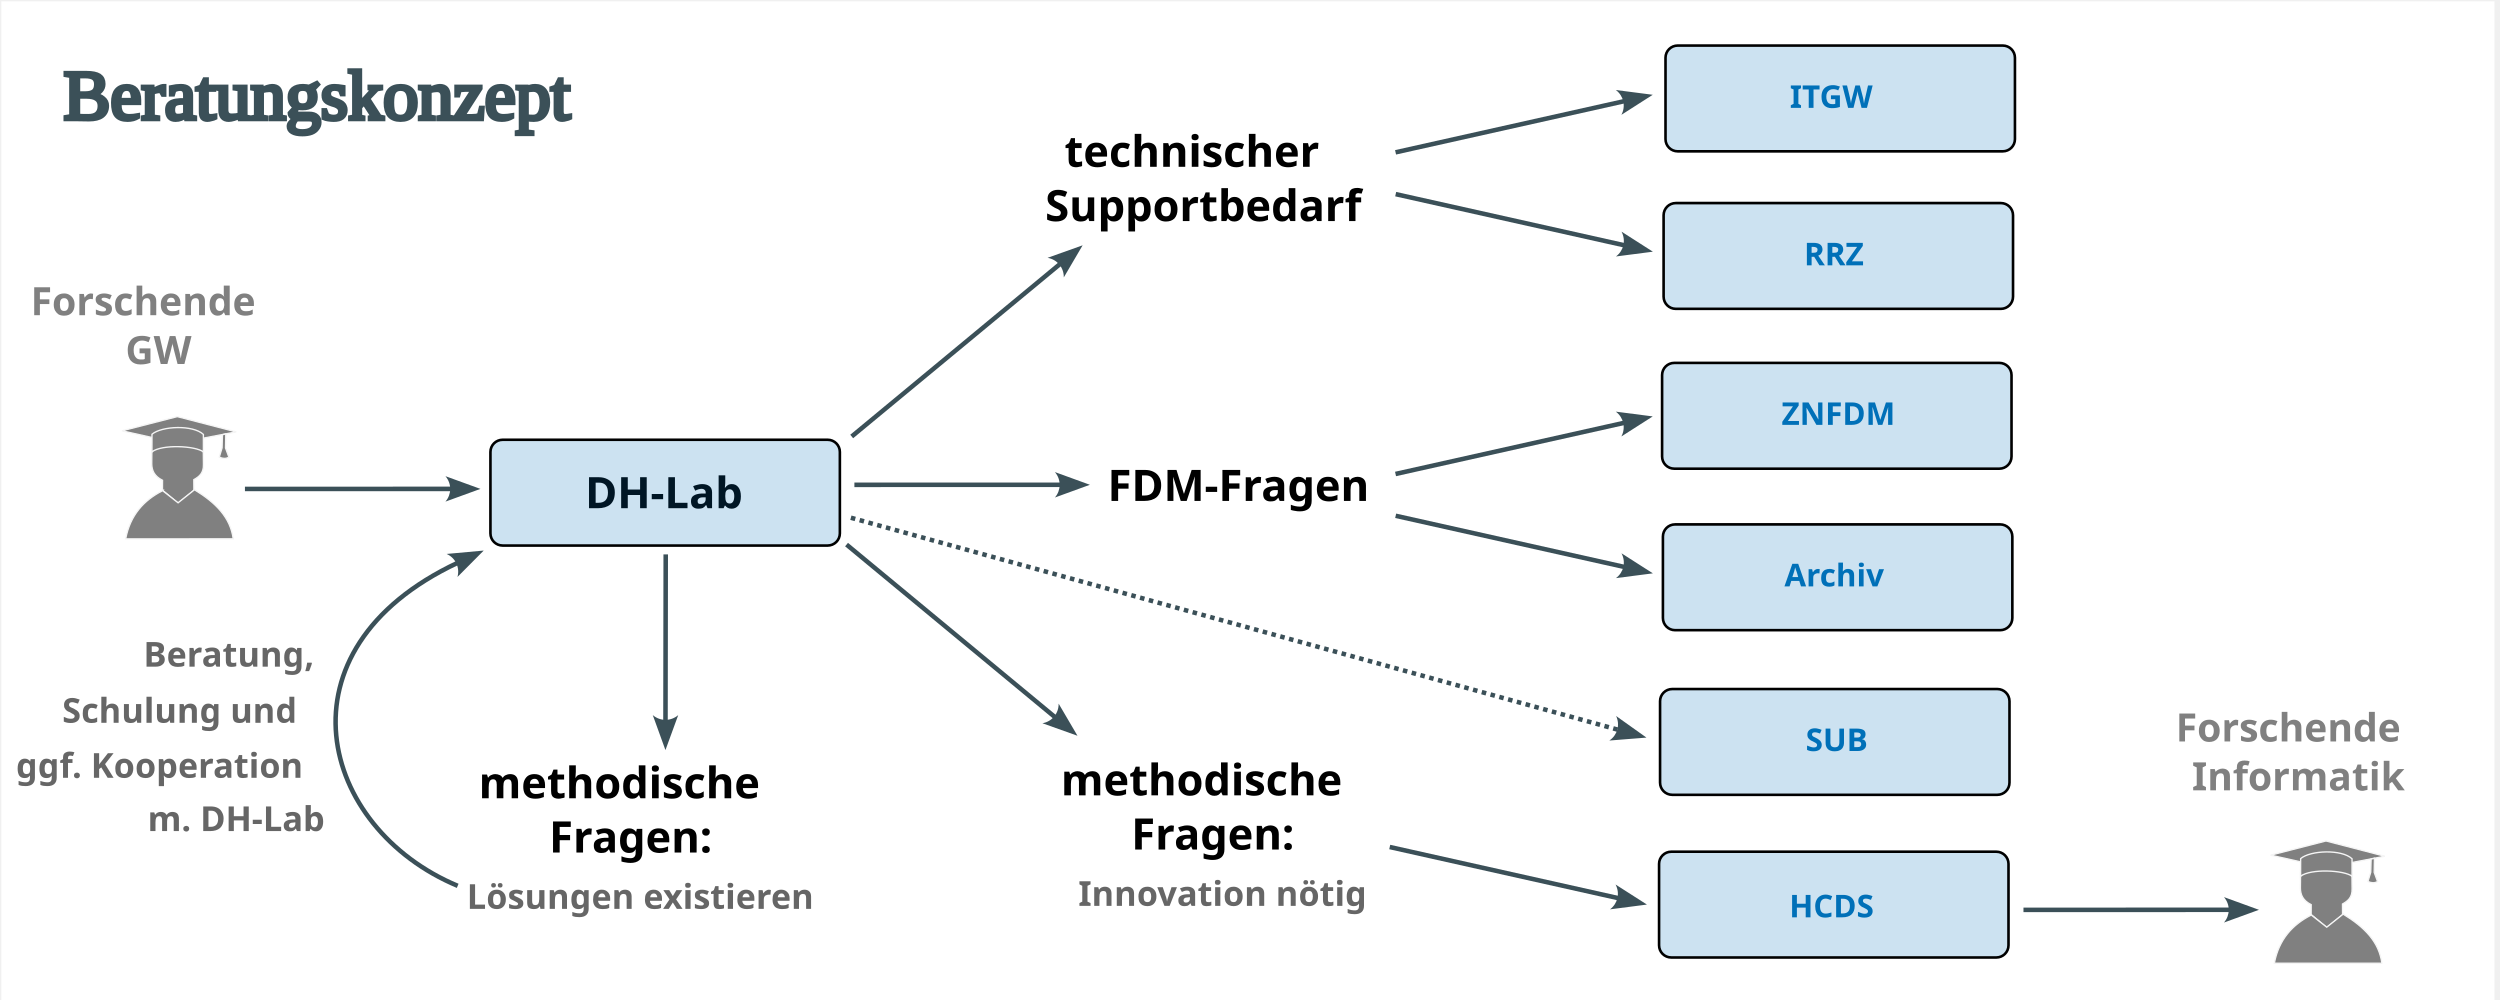
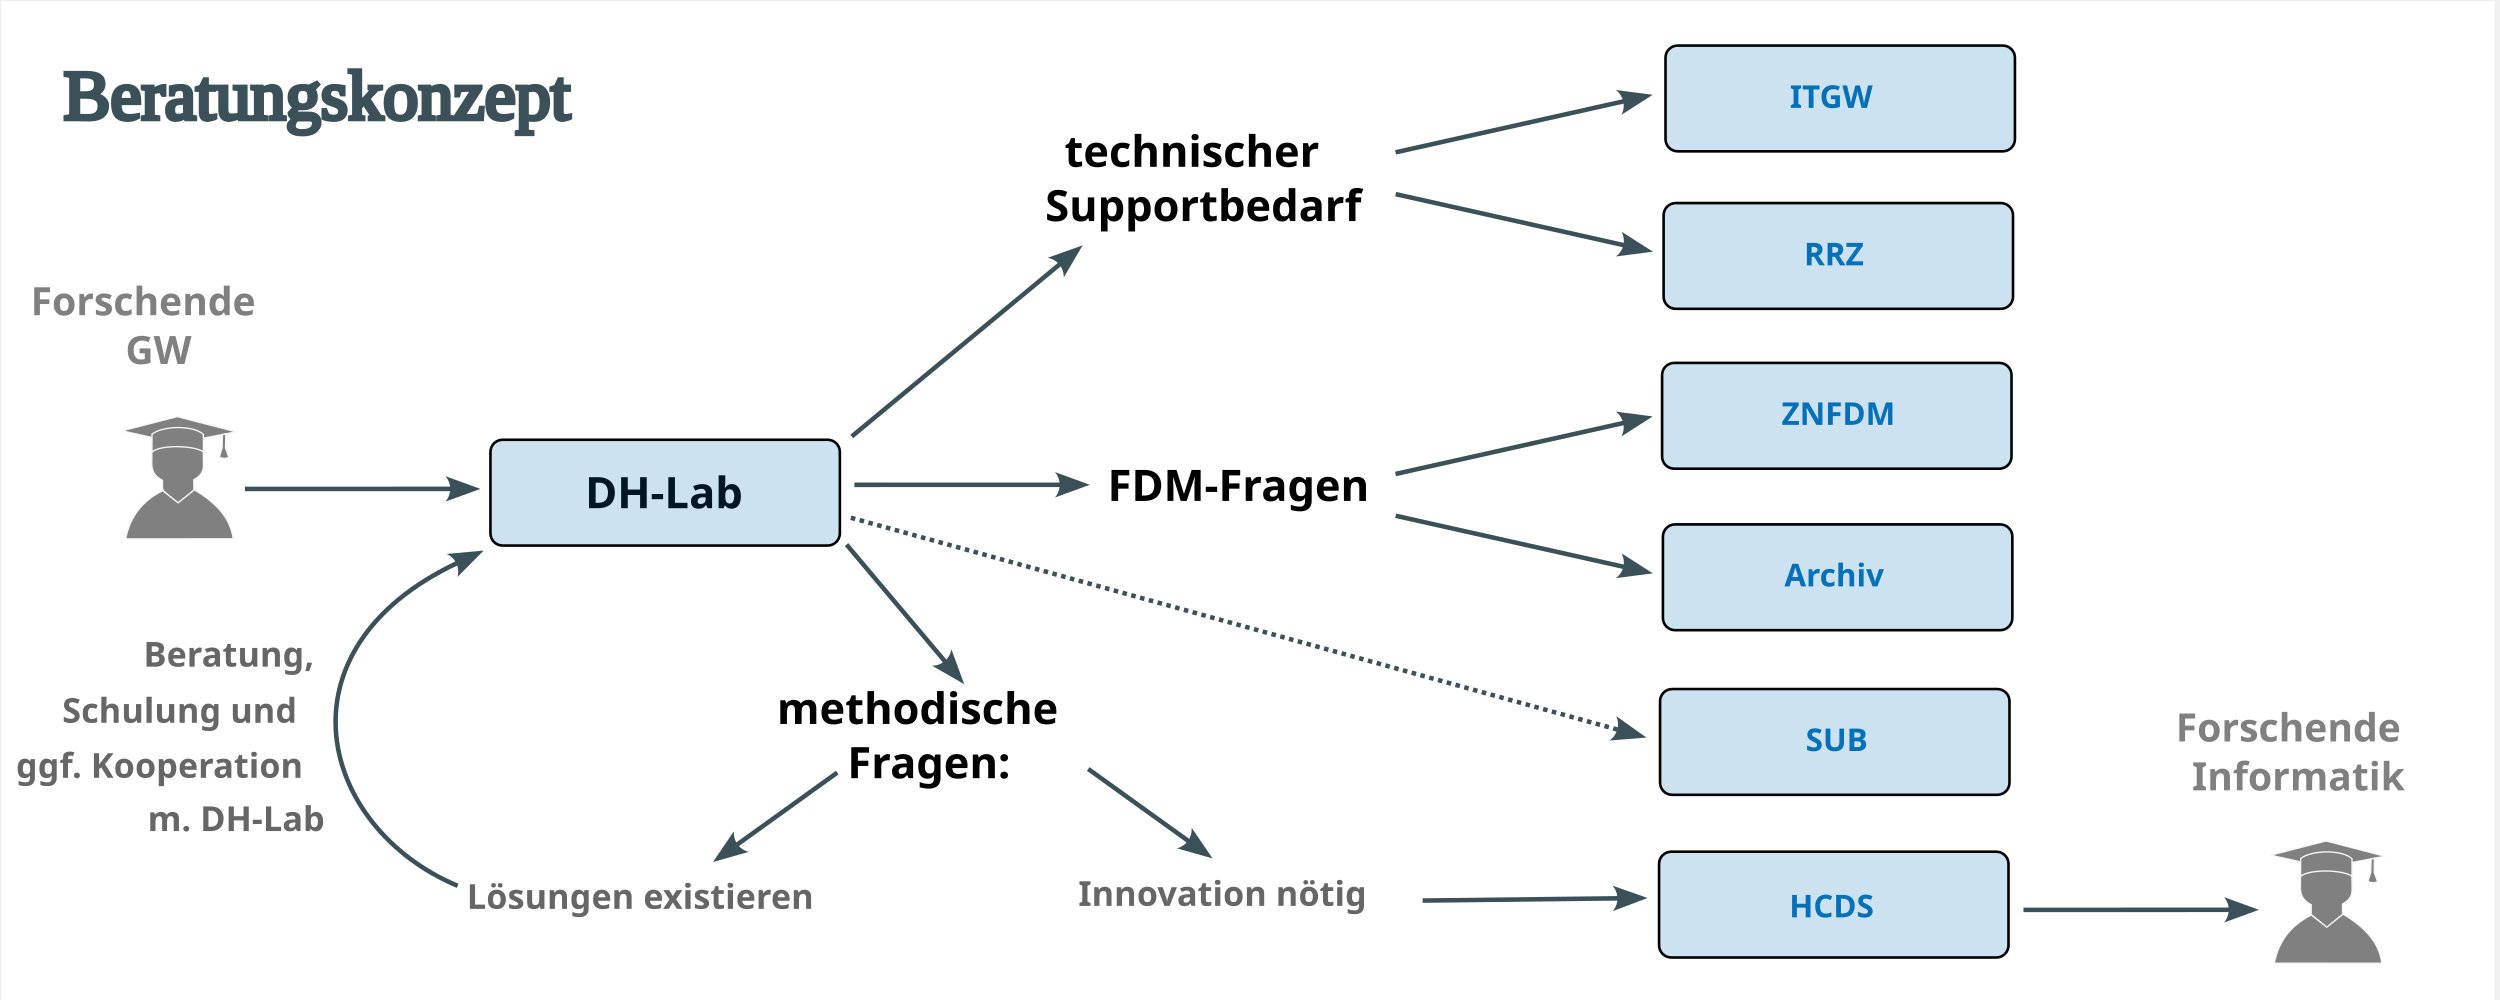
<svg xmlns="http://www.w3.org/2000/svg" xmlns:xlink="http://www.w3.org/1999/xlink" width="165mm" height="66mm" viewBox="0 0 165 66" version="1.1" id="svg5" xml:space="preserve">
  <defs id="defs2">
    <marker style="overflow:visible" id="Arrow2" refX="0" refY="0" orient="auto-start-reverse" markerWidth="7.7" markerHeight="5.6" viewBox="0 0 7.7 5.6" preserveAspectRatio="xMidYMid">
      <path transform="scale(0.7)" d="M -2,-4 9,0 -2,4 c 2,-2.33 2,-5.66 0,-8 z" style="fill:context-stroke;fill-rule:evenodd;stroke:none" id="arrow2L" />
    </marker>
    <linearGradient id="linearGradient1266">
      <stop style="stop-color:#000000;stop-opacity:1;" offset="0" id="stop1262" />
      <stop style="stop-color:#000000;stop-opacity:0;" offset="1" id="stop1264" />
    </linearGradient>
    <linearGradient xlink:href="#linearGradient1266" id="linearGradient1268" x1="31.761" y1="73.355" x2="42.568" y2="78.192" gradientUnits="userSpaceOnUse" />
    <clipPath clipPathUnits="userSpaceOnUse" id="clipPath4450">
      <path d="M 0,0 H 612 V 792 H 0 Z" id="path4448" />
    </clipPath>
    <clipPath clipPathUnits="userSpaceOnUse" id="clipPath4458">
      <path d="M 74.426,534.522 H 524.622 v -50 H 74.426 Z" id="path4456" />
    </clipPath>
    <clipPath clipPathUnits="userSpaceOnUse" id="clipPath4450-9">
      <path d="M 0,0 H 612 V 792 H 0 Z" id="path4448-4" />
    </clipPath>
    <clipPath clipPathUnits="userSpaceOnUse" id="clipPath4458-6">
      <path d="M 74.426,534.522 H 524.622 v -50 H 74.426 Z" id="path4456-9" />
    </clipPath>
    <marker style="overflow:visible" id="Arrow2-6" refX="0" refY="0" orient="auto-start-reverse" markerWidth="7.7" markerHeight="5.6" viewBox="0 0 7.7 5.6" preserveAspectRatio="xMidYMid">
      <path transform="scale(0.7)" d="M -2,-4 9,0 -2,4 c 2,-2.33 2,-5.66 0,-8 z" style="fill:context-stroke;fill-rule:evenodd;stroke:none" id="arrow2L-5" />
-     </marker>
-     <marker style="overflow:visible" id="Arrow2-6-6" refX="0" refY="0" orient="auto-start-reverse" markerWidth="7.7" markerHeight="5.6" viewBox="0 0 7.7 5.6" preserveAspectRatio="xMidYMid">
-       <path transform="scale(0.7)" d="M -2,-4 9,0 -2,4 c 2,-2.33 2,-5.66 0,-8 z" style="fill:context-stroke;fill-rule:evenodd;stroke:none" id="arrow2L-5-5" />
    </marker>
    <marker style="overflow:visible" id="Arrow2-6-7" refX="0" refY="0" orient="auto-start-reverse" markerWidth="7.7" markerHeight="5.6" viewBox="0 0 7.7 5.6" preserveAspectRatio="xMidYMid">
      <path transform="scale(0.7)" d="M -2,-4 9,0 -2,4 c 2,-2.33 2,-5.66 0,-8 z" style="fill:context-stroke;fill-rule:evenodd;stroke:none" id="arrow2L-5-9" />
    </marker>
    <marker style="overflow:visible" id="Arrow2-6-0" refX="0" refY="0" orient="auto-start-reverse" markerWidth="7.7" markerHeight="5.6" viewBox="0 0 7.7 5.6" preserveAspectRatio="xMidYMid">
      <path transform="scale(0.7)" d="M -2,-4 9,0 -2,4 c 2,-2.33 2,-5.66 0,-8 z" style="fill:context-stroke;fill-rule:evenodd;stroke:none" id="arrow2L-5-4" />
    </marker>
    <marker style="overflow:visible" id="Arrow2-6-0-0" refX="0" refY="0" orient="auto-start-reverse" markerWidth="7.7" markerHeight="5.6" viewBox="0 0 7.7 5.6" preserveAspectRatio="xMidYMid">
      <path transform="scale(0.7)" d="M -2,-4 9,0 -2,4 c 2,-2.33 2,-5.66 0,-8 z" style="fill:context-stroke;fill-rule:evenodd;stroke:none" id="arrow2L-5-4-4" />
    </marker>
    <marker style="overflow:visible" id="Arrow2-6-0-7" refX="0" refY="0" orient="auto-start-reverse" markerWidth="7.7" markerHeight="5.6" viewBox="0 0 7.7 5.6" preserveAspectRatio="xMidYMid">
      <path transform="scale(0.7)" d="M -2,-4 9,0 -2,4 c 2,-2.33 2,-5.66 0,-8 z" style="fill:context-stroke;fill-rule:evenodd;stroke:none" id="arrow2L-5-4-0" />
    </marker>
    <marker style="overflow:visible" id="Arrow2-6-0-0-8" refX="0" refY="0" orient="auto-start-reverse" markerWidth="7.7" markerHeight="5.6" viewBox="0 0 7.7 5.6" preserveAspectRatio="xMidYMid">
      <path transform="scale(0.7)" d="M -2,-4 9,0 -2,4 c 2,-2.33 2,-5.66 0,-8 z" style="fill:context-stroke;fill-rule:evenodd;stroke:none" id="arrow2L-5-4-4-6" />
    </marker>
    <marker style="overflow:visible" id="Arrow2-6-0-7-7" refX="0" refY="0" orient="auto-start-reverse" markerWidth="7.7" markerHeight="5.6" viewBox="0 0 7.7 5.6" preserveAspectRatio="xMidYMid">
      <path transform="scale(0.7)" d="M -2,-4 9,0 -2,4 c 2,-2.33 2,-5.66 0,-8 z" style="fill:context-stroke;fill-rule:evenodd;stroke:none" id="arrow2L-5-4-0-9" />
    </marker>
    <marker style="overflow:visible" id="Arrow2-6-0-0-8-3" refX="0" refY="0" orient="auto-start-reverse" markerWidth="7.7" markerHeight="5.6" viewBox="0 0 7.7 5.6" preserveAspectRatio="xMidYMid">
      <path transform="scale(0.7)" d="M -2,-4 9,0 -2,4 c 2,-2.33 2,-5.66 0,-8 z" style="fill:context-stroke;fill-rule:evenodd;stroke:none" id="arrow2L-5-4-4-6-9" />
    </marker>
    <marker style="overflow:visible" id="Arrow2-6-0-7-3" refX="0" refY="0" orient="auto-start-reverse" markerWidth="7.7" markerHeight="5.6" viewBox="0 0 7.7 5.6" preserveAspectRatio="xMidYMid">
      <path transform="scale(0.7)" d="M -2,-4 9,0 -2,4 c 2,-2.33 2,-5.66 0,-8 z" style="fill:context-stroke;fill-rule:evenodd;stroke:none" id="arrow2L-5-4-0-0" />
    </marker>
    <marker style="overflow:visible" id="Arrow2-6-0-7-3-7" refX="0" refY="0" orient="auto-start-reverse" markerWidth="7.7" markerHeight="5.6" viewBox="0 0 7.7 5.6" preserveAspectRatio="xMidYMid">
      <path transform="scale(0.7)" d="M -2,-4 9,0 -2,4 c 2,-2.33 2,-5.66 0,-8 z" style="fill:context-stroke;fill-rule:evenodd;stroke:none" id="arrow2L-5-4-0-0-8" />
    </marker>
    <marker style="overflow:visible" id="Arrow2-1" refX="0" refY="0" orient="auto-start-reverse" markerWidth="7.7" markerHeight="5.6" viewBox="0 0 7.7 5.6" preserveAspectRatio="xMidYMid">
      <path transform="scale(0.7)" d="M -2,-4 9,0 -2,4 c 2,-2.33 2,-5.66 0,-8 z" style="fill:context-stroke;fill-rule:evenodd;stroke:none" id="arrow2L-54" />
    </marker>
+     <marker style="overflow:visible" id="Arrow2-6-0-7-3-7-3" refX="0" refY="0" orient="auto-start-reverse" markerWidth="7.7" markerHeight="5.6" viewBox="0 0 7.7 5.6" preserveAspectRatio="xMidYMid">
+       <path transform="scale(0.7)" d="M -2,-4 9,0 -2,4 c 2,-2.33 2,-5.66 0,-8 z" style="fill:context-stroke;fill-rule:evenodd;stroke:none" id="arrow2L-5-4-0-0-8-6" />
+     </marker>
+     <marker style="overflow:visible" id="Arrow2-6-0-7-3-7-3-5" refX="0" refY="0" orient="auto-start-reverse" markerWidth="7.7" markerHeight="5.6" viewBox="0 0 7.7 5.6" preserveAspectRatio="xMidYMid">
+       <path transform="scale(0.7)" d="M -2,-4 9,0 -2,4 c 2,-2.33 2,-5.66 0,-8 z" style="fill:context-stroke;fill-rule:evenodd;stroke:none" id="arrow2L-5-4-0-0-8-6-3" />
+     </marker>
  </defs>
  <g id="layer1">
    <rect style="fill:#ffffff;fill-opacity:1;stroke-width:0.237" id="rect621" width="164.545" height="65.965" x="0.089" y="0.086" />
    <text xml:space="preserve" style="font-size:4.632px;text-align:start;text-anchor:start;fill:#3b5058;fill-opacity:1;stroke:#3b5058;stroke-width:0.292;stroke-opacity:1" x="4.194" y="7.854" id="text55502-4-2-2">
      <tspan style="text-align:start;text-anchor:start;fill:#3b5058;fill-opacity:1;stroke:#3b5058;stroke-width:0.292;stroke-opacity:1" x="4.194" y="7.854" id="tspan94495">Beratungskonzept</tspan>
    </text>
    <rect style="fill:#ffffff;fill-opacity:1;stroke:none;stroke-width:0.173;stroke-dasharray:none;stroke-opacity:1" id="rect1440-1-80-0-6-1-0-9-9-5-6-24" width="23.062" height="6.981" x="110.026" y="3.018" ry="0.804" />
    <rect style="fill:#ffffff;fill-opacity:1;stroke:none;stroke-width:0.173;stroke-dasharray:none;stroke-opacity:1" id="rect1440-1-80-0-6-1-0-9-9-5-6-629" width="23.062" height="6.981" x="32.255" y="29.07" ry="0.804" />
    <text xml:space="preserve" style="font-style:normal;font-variant:normal;font-weight:bold;font-stretch:normal;font-size:2.578px;font-family:sans-serif;-inkscape-font-specification:'sans-serif, Bold';font-variant-ligatures:normal;font-variant-caps:normal;font-variant-numeric:normal;font-variant-east-asian:normal;text-align:center;text-anchor:middle;fill:#808080;fill-opacity:1;stroke-width:0.215" x="153.372" y="48.94" id="text810-05-5-1-0">
      <tspan style="font-style:normal;font-variant:normal;font-weight:bold;font-stretch:normal;font-size:2.578px;font-family:sans-serif;-inkscape-font-specification:'sans-serif, Bold';font-variant-ligatures:normal;font-variant-caps:normal;font-variant-numeric:normal;font-variant-east-asian:normal;text-align:center;text-anchor:middle;fill:#808080;fill-opacity:1;stroke-width:0.215" x="153.372" y="48.94" id="tspan83036">Forschende</tspan>
      <tspan style="font-style:normal;font-variant:normal;font-weight:bold;font-stretch:normal;font-size:2.578px;font-family:sans-serif;-inkscape-font-specification:'sans-serif, Bold';font-variant-ligatures:normal;font-variant-caps:normal;font-variant-numeric:normal;font-variant-east-asian:normal;text-align:center;text-anchor:middle;fill:#808080;fill-opacity:1;stroke-width:0.215" x="153.372" y="52.162" id="tspan83456">Informatik</tspan>
    </text>
    <text xml:space="preserve" style="font-style:normal;font-variant:normal;font-weight:bold;font-stretch:normal;font-size:2.578px;font-family:sans-serif;-inkscape-font-specification:'sans-serif, Bold';font-variant-ligatures:normal;font-variant-caps:normal;font-variant-numeric:normal;font-variant-east-asian:normal;text-align:center;text-anchor:middle;fill:#808080;fill-opacity:1;stroke-width:0.215" x="12.129" y="20.802" id="text810-05-5-1-0-2">
      <tspan style="font-style:normal;font-variant:normal;font-weight:bold;font-stretch:normal;font-size:2.578px;font-family:sans-serif;-inkscape-font-specification:'sans-serif, Bold';font-variant-ligatures:normal;font-variant-caps:normal;font-variant-numeric:normal;font-variant-east-asian:normal;text-align:center;text-anchor:middle;fill:#808080;fill-opacity:1;stroke-width:0.215" x="12.129" y="20.802" id="tspan83036-8">Forschende </tspan>
      <tspan style="font-style:normal;font-variant:normal;font-weight:bold;font-stretch:normal;font-size:2.578px;font-family:sans-serif;-inkscape-font-specification:'sans-serif, Bold';font-variant-ligatures:normal;font-variant-caps:normal;font-variant-numeric:normal;font-variant-east-asian:normal;text-align:center;text-anchor:middle;fill:#808080;fill-opacity:1;stroke-width:0.215" x="12.129" y="24.024" id="tspan83450">GW</tspan>
    </text>
    <text xml:space="preserve" style="font-style:normal;font-variant:normal;font-weight:bold;font-stretch:normal;font-size:2.865px;font-family:sans-serif;-inkscape-font-specification:'sans-serif, Bold';font-variant-ligatures:normal;font-variant-caps:normal;font-variant-numeric:normal;font-variant-east-asian:normal;fill:#000000;stroke-width:0.239" x="38.625" y="33.543" id="text810-7-17">
      <tspan id="tspan808-4-7" style="font-style:normal;font-variant:normal;font-weight:bold;font-stretch:normal;font-size:2.865px;font-family:sans-serif;-inkscape-font-specification:'sans-serif, Bold';font-variant-ligatures:normal;font-variant-caps:normal;font-variant-numeric:normal;font-variant-east-asian:normal;stroke-width:0.239" x="38.625" y="33.543">DH-Lab</tspan>
    </text>
    <text xml:space="preserve" style="font-style:normal;font-variant:normal;font-weight:bold;font-stretch:normal;font-size:2.865px;font-family:sans-serif;-inkscape-font-specification:'sans-serif, Bold';font-variant-ligatures:normal;font-variant-caps:normal;font-variant-numeric:normal;font-variant-east-asian:normal;fill:#000000;stroke-width:0.239" x="73.109" y="33.062" id="text810-7-17-6">
      <tspan id="tspan808-4-7-8" style="font-style:normal;font-variant:normal;font-weight:bold;font-stretch:normal;font-size:2.865px;font-family:sans-serif;-inkscape-font-specification:'sans-serif, Bold';font-variant-ligatures:normal;font-variant-caps:normal;font-variant-numeric:normal;font-variant-east-asian:normal;stroke-width:0.239" x="73.109" y="33.062">FDM-Fragen</tspan>
    </text>
-     <text xml:space="preserve" style="font-style:normal;font-variant:normal;font-weight:bold;font-stretch:normal;font-size:2.865px;font-family:sans-serif;-inkscape-font-specification:'sans-serif, Bold';font-variant-ligatures:normal;font-variant-caps:normal;font-variant-numeric:normal;font-variant-east-asian:normal;text-align:center;text-anchor:middle;fill:#000000;stroke-width:0.239" x="81.913" y="52.491" id="text810-7-17-6-7">
-       <tspan style="font-style:normal;font-variant:normal;font-weight:bold;font-stretch:normal;font-size:2.865px;font-family:sans-serif;-inkscape-font-specification:'sans-serif, Bold';font-variant-ligatures:normal;font-variant-caps:normal;font-variant-numeric:normal;font-variant-east-asian:normal;text-align:center;text-anchor:middle;stroke-width:0.239" x="81.913" y="52.491" id="tspan83665">methodische</tspan>
-       <tspan style="font-style:normal;font-variant:normal;font-weight:bold;font-stretch:normal;font-size:2.865px;font-family:sans-serif;-inkscape-font-specification:'sans-serif, Bold';font-variant-ligatures:normal;font-variant-caps:normal;font-variant-numeric:normal;font-variant-east-asian:normal;text-align:center;text-anchor:middle;stroke-width:0.239" x="81.913" y="56.072" id="tspan83677">Fragen:</tspan>
+     <text xml:space="preserve" style="font-style:normal;font-variant:normal;font-weight:bold;font-stretch:normal;font-size:2.865px;font-family:sans-serif;-inkscape-font-specification:'sans-serif, Bold';font-variant-ligatures:normal;font-variant-caps:normal;font-variant-numeric:normal;font-variant-east-asian:normal;text-align:center;text-anchor:middle;fill:#000000;stroke-width:0.239" x="63.173" y="47.783" id="text810-7-17-6-7">
+       <tspan style="font-style:normal;font-variant:normal;font-weight:bold;font-stretch:normal;font-size:2.865px;font-family:sans-serif;-inkscape-font-specification:'sans-serif, Bold';font-variant-ligatures:normal;font-variant-caps:normal;font-variant-numeric:normal;font-variant-east-asian:normal;text-align:center;text-anchor:middle;stroke-width:0.239" x="63.173" y="47.783" id="tspan83665">methodische</tspan>
+       <tspan style="font-style:normal;font-variant:normal;font-weight:bold;font-stretch:normal;font-size:2.865px;font-family:sans-serif;-inkscape-font-specification:'sans-serif, Bold';font-variant-ligatures:normal;font-variant-caps:normal;font-variant-numeric:normal;font-variant-east-asian:normal;text-align:center;text-anchor:middle;stroke-width:0.239" x="63.173" y="51.364" id="tspan83677">Fragen:</tspan>
    </text>
    <text xml:space="preserve" style="font-style:normal;font-variant:normal;font-weight:bold;font-stretch:normal;font-size:2.268px;font-family:sans-serif;-inkscape-font-specification:'sans-serif, Bold';font-variant-ligatures:normal;font-variant-caps:normal;font-variant-numeric:normal;font-variant-east-asian:normal;text-align:center;text-anchor:middle;fill:#666666;stroke-width:0.189" x="82.159" y="59.789" id="text810-7-17-6-7-8">
      <tspan style="font-style:normal;font-variant:normal;font-weight:bold;font-stretch:normal;font-size:2.268px;font-family:sans-serif;-inkscape-font-specification:'sans-serif, Bold';font-variant-ligatures:normal;font-variant-caps:normal;font-variant-numeric:normal;font-variant-east-asian:normal;text-align:center;text-anchor:middle;fill:#666666;stroke-width:0.189" x="82.159" y="59.789" id="tspan83677-0">Innovation nötig</tspan>
-     </text>
-     <text xml:space="preserve" style="font-style:normal;font-variant:normal;font-weight:bold;font-stretch:normal;font-size:2.865px;font-family:sans-serif;-inkscape-font-specification:'sans-serif, Bold';font-variant-ligatures:normal;font-variant-caps:normal;font-variant-numeric:normal;font-variant-east-asian:normal;text-align:center;text-anchor:middle;fill:#000000;stroke-width:0.239" x="43.489" y="52.684" id="text810-7-17-6-7-6-3">
-       <tspan style="font-style:normal;font-variant:normal;font-weight:bold;font-stretch:normal;font-size:2.865px;font-family:sans-serif;-inkscape-font-specification:'sans-serif, Bold';font-variant-ligatures:normal;font-variant-caps:normal;font-variant-numeric:normal;font-variant-east-asian:normal;text-align:center;text-anchor:middle;stroke-width:0.239" x="43.489" y="52.684" id="tspan83665-8-3">methodische</tspan>
-       <tspan style="font-style:normal;font-variant:normal;font-weight:bold;font-stretch:normal;font-size:2.865px;font-family:sans-serif;-inkscape-font-specification:'sans-serif, Bold';font-variant-ligatures:normal;font-variant-caps:normal;font-variant-numeric:normal;font-variant-east-asian:normal;text-align:center;text-anchor:middle;stroke-width:0.239" x="43.489" y="56.265" id="tspan83677-7-3">Fragen:</tspan>
    </text>
    <text xml:space="preserve" style="font-style:normal;font-variant:normal;font-weight:bold;font-stretch:normal;font-size:2.268px;font-family:sans-serif;-inkscape-font-specification:'sans-serif, Bold';font-variant-ligatures:normal;font-variant-caps:normal;font-variant-numeric:normal;font-variant-east-asian:normal;text-align:center;text-anchor:middle;fill:#666666;stroke-width:0.189" x="43.735" y="59.982" id="text810-7-17-6-7-8-9-7">
      <tspan style="font-style:normal;font-variant:normal;font-weight:bold;font-stretch:normal;font-size:2.268px;font-family:sans-serif;-inkscape-font-specification:'sans-serif, Bold';font-variant-ligatures:normal;font-variant-caps:normal;font-variant-numeric:normal;font-variant-east-asian:normal;text-align:center;text-anchor:middle;fill:#666666;stroke-width:0.189" x="43.735" y="59.982" id="tspan83877-2">Lösungen existieren</tspan>
    </text>
    <text xml:space="preserve" style="font-style:normal;font-variant:normal;font-weight:bold;font-stretch:normal;font-size:2.268px;font-family:sans-serif;-inkscape-font-specification:'sans-serif, Bold';font-variant-ligatures:normal;font-variant-caps:normal;font-variant-numeric:normal;font-variant-east-asian:normal;text-align:center;text-anchor:middle;fill:#666666;stroke-width:0.189" x="16.575" y="44.002" id="text810-7-17-6-7-8-9-7-2">
      <tspan style="font-style:normal;font-variant:normal;font-weight:bold;font-stretch:normal;font-size:2.268px;font-family:sans-serif;-inkscape-font-specification:'sans-serif, Bold';font-variant-ligatures:normal;font-variant-caps:normal;font-variant-numeric:normal;font-variant-east-asian:normal;text-align:center;text-anchor:middle;fill:#666666;stroke-width:0.189" x="16.575" y="44.002" id="tspan85801">Beratung,</tspan>
    </text>
    <text xml:space="preserve" style="font-style:normal;font-variant:normal;font-weight:bold;font-stretch:normal;font-size:2.268px;font-family:sans-serif;-inkscape-font-specification:'sans-serif, Bold';font-variant-ligatures:normal;font-variant-caps:normal;font-variant-numeric:normal;font-variant-east-asian:normal;text-align:center;text-anchor:middle;fill:#666666;stroke-width:0.189" x="13.331" y="47.706" id="text810-7-17-6-7-8-9-7-2-7">
      <tspan style="font-style:normal;font-variant:normal;font-weight:bold;font-stretch:normal;font-size:2.268px;font-family:sans-serif;-inkscape-font-specification:'sans-serif, Bold';font-variant-ligatures:normal;font-variant-caps:normal;font-variant-numeric:normal;font-variant-east-asian:normal;text-align:center;text-anchor:middle;fill:#666666;stroke-width:0.189" x="13.331" y="47.706" id="tspan85801-4">Schulung und</tspan>
    </text>
    <text xml:space="preserve" style="font-style:normal;font-variant:normal;font-weight:bold;font-stretch:normal;font-size:2.268px;font-family:sans-serif;-inkscape-font-specification:'sans-serif, Bold';font-variant-ligatures:normal;font-variant-caps:normal;font-variant-numeric:normal;font-variant-east-asian:normal;text-align:center;text-anchor:middle;fill:#666666;stroke-width:0.189" x="12.005" y="51.334" id="text810-7-17-6-7-8-9-7-2-9">
      <tspan style="font-style:normal;font-variant:normal;font-weight:bold;font-stretch:normal;font-size:2.268px;font-family:sans-serif;-inkscape-font-specification:'sans-serif, Bold';font-variant-ligatures:normal;font-variant-caps:normal;font-variant-numeric:normal;font-variant-east-asian:normal;text-align:center;text-anchor:middle;fill:#666666;stroke-width:0.189" x="12.005" y="51.334" id="tspan85801-9">ggf. Kooperation</tspan>
    </text>
    <text xml:space="preserve" style="font-style:normal;font-variant:normal;font-weight:bold;font-stretch:normal;font-size:2.268px;font-family:sans-serif;-inkscape-font-specification:'sans-serif, Bold';font-variant-ligatures:normal;font-variant-caps:normal;font-variant-numeric:normal;font-variant-east-asian:normal;text-align:center;text-anchor:middle;fill:#666666;stroke-width:0.189" x="17.065" y="54.853" id="text810-7-17-6-7-8-9-7-2-9-4">
      <tspan style="font-style:normal;font-variant:normal;font-weight:bold;font-stretch:normal;font-size:2.268px;font-family:sans-serif;-inkscape-font-specification:'sans-serif, Bold';font-variant-ligatures:normal;font-variant-caps:normal;font-variant-numeric:normal;font-variant-east-asian:normal;text-align:center;text-anchor:middle;fill:#666666;stroke-width:0.189" x="17.065" y="54.853" id="tspan85801-9-5">m. DH-Lab</tspan>
    </text>
    <text xml:space="preserve" style="font-style:normal;font-variant:normal;font-weight:bold;font-stretch:normal;font-size:2.865px;font-family:sans-serif;-inkscape-font-specification:'sans-serif, Bold';font-variant-ligatures:normal;font-variant-caps:normal;font-variant-numeric:normal;font-variant-east-asian:normal;text-align:center;text-anchor:middle;fill:#000000;stroke-width:0.239" x="81.28" y="11.007" id="text810-7-17-6-3">
      <tspan id="tspan808-4-7-8-8" style="font-style:normal;font-variant:normal;font-weight:bold;font-stretch:normal;font-size:2.865px;font-family:sans-serif;-inkscape-font-specification:'sans-serif, Bold';font-variant-ligatures:normal;font-variant-caps:normal;font-variant-numeric:normal;font-variant-east-asian:normal;text-align:center;text-anchor:middle;stroke-width:0.239" x="81.28" y="11.007">technischer</tspan>
      <tspan style="font-style:normal;font-variant:normal;font-weight:bold;font-stretch:normal;font-size:2.865px;font-family:sans-serif;-inkscape-font-specification:'sans-serif, Bold';font-variant-ligatures:normal;font-variant-caps:normal;font-variant-numeric:normal;font-variant-east-asian:normal;text-align:center;text-anchor:middle;stroke-width:0.239" x="81.28" y="14.588" id="tspan83524">Supportbedarf</tspan>
    </text>
    <rect style="fill:#006eb9;fill-opacity:0.2;stroke:#000000;stroke-width:0.173;stroke-dasharray:none;stroke-opacity:1" id="rect1440-1-9-1" width="23.062" height="6.981" x="32.369" y="29.025" ry="0.804" />
    <g id="g8384-1" transform="matrix(0.6526816,0,0,0.6526816,57.63408,-48.41793)">
      <text xml:space="preserve" style="font-style:normal;font-variant:normal;font-weight:bold;font-stretch:normal;font-size:3.175px;font-family:sans-serif;-inkscape-font-specification:'sans-serif, Bold';font-variant-ligatures:normal;font-variant-caps:normal;font-variant-numeric:normal;font-variant-east-asian:normal;fill:#0070b8;fill-opacity:1;stroke-width:0.265" x="92.693" y="85.087" id="text810-7-1-9-5">
        <tspan id="tspan808-4-8-7-9" style="font-style:normal;font-variant:normal;font-weight:bold;font-stretch:normal;font-size:3.175px;font-family:sans-serif;-inkscape-font-specification:'sans-serif, Bold';font-variant-ligatures:normal;font-variant-caps:normal;font-variant-numeric:normal;font-variant-east-asian:normal;fill:#0070b8;fill-opacity:1;stroke-width:0.265" x="92.693" y="85.087">ITGW</tspan>
      </text>
      <rect style="fill:#006eb9;fill-opacity:0.2;stroke:#000000;stroke-width:0.265;stroke-dasharray:none;stroke-opacity:1" id="rect1440-1-6-7" width="35.335" height="10.696" x="80.115" y="78.79" ry="1.231" />
    </g>
    <rect style="fill:#ffffff;fill-opacity:1;stroke:none;stroke-width:0.173;stroke-dasharray:none;stroke-opacity:1" id="rect1440-1-80-0-6-1-0-9-9-5-6-24-3" width="23.062" height="6.981" x="109.901" y="13.414" ry="0.804" />
    <text xml:space="preserve" style="font-style:normal;font-variant:normal;font-weight:bold;font-stretch:normal;font-size:2.072px;font-family:sans-serif;-inkscape-font-specification:'sans-serif, Bold';font-variant-ligatures:normal;font-variant-caps:normal;font-variant-numeric:normal;font-variant-east-asian:normal;fill:#0070b8;fill-opacity:1;stroke-width:0.173" x="119.066" y="17.513" id="text810-7-1-9-5-3">
      <tspan id="tspan808-4-8-7-9-8" style="font-style:normal;font-variant:normal;font-weight:bold;font-stretch:normal;font-size:2.072px;font-family:sans-serif;-inkscape-font-specification:'sans-serif, Bold';font-variant-ligatures:normal;font-variant-caps:normal;font-variant-numeric:normal;font-variant-east-asian:normal;fill:#0070b8;fill-opacity:1;stroke-width:0.173" x="119.066" y="17.513">RRZ</tspan>
    </text>
    <rect style="fill:#006eb9;fill-opacity:0.2;stroke:#000000;stroke-width:0.173;stroke-dasharray:none;stroke-opacity:1" id="rect1440-1-6-7-0" width="23.062" height="6.981" x="109.798" y="13.403" ry="0.804" />
    <g id="g23832-9" transform="matrix(0.5504057,0,0,0.5504057,-8.587596,-98.62154)">
      <path style="fill:#808080;fill-opacity:1;stroke:#f5f5f5;stroke-width:0.165;stroke-dasharray:none;stroke-dashoffset:0;stroke-opacity:1" d="m 30.232,230.837 6.632,-1.702 7.059,1.833 -7.095,1.349 z" id="path22768-7-7" />
      <path style="fill:#808080;fill-opacity:1;stroke:#f5f5f5;stroke-width:0.165;stroke-dasharray:none;stroke-dashoffset:0;stroke-opacity:1" d="m 33.816,232.623 6.158,0.023 0.024,2.223 c 0.038,1.068 -0.534,1.475 -1.153,1.831 l 0.009,1.287 -1.893,1.541 -1.878,-1.571 0.007,-1.182 c -0.983,-0.489 -1.285,-1.183 -1.292,-1.966 z" id="path23768-0-8" />
      <path style="fill:#808080;fill-opacity:1;stroke:#f5f5f5;stroke-width:0.165;stroke-dasharray:none;stroke-dashoffset:0;stroke-opacity:1" d="m 33.827,231.249 c 1.192,-0.998 4.92,-1.139 6.163,0.02 l 0.002,2.099 c -0.942,-0.732 -4.95,-0.936 -6.172,-0.004 z" id="path23766-8-2" />
      <path style="fill:#808080;fill-opacity:1;stroke:#f5f5f5;stroke-width:0.165;stroke-dasharray:none;stroke-dashoffset:0;stroke-opacity:1" d="m 35.101,238.013 1.856,1.459 1.968,-1.568 c 2.584,1.575 4.302,3.34 4.643,5.889 l -12.897,0.004 c 0.542,-2.848 2.168,-4.63 4.431,-5.785 z" id="path23772-1-5" />
      <path style="fill:#808080;fill-opacity:1;stroke:#f5f5f5;stroke-width:0.165;stroke-dasharray:none;stroke-dashoffset:0;stroke-opacity:1" d="m 42.276,231.307 -0.046,1.582 -0.335,1.104 c 0.414,0.199 0.801,0.212 1.157,0.007 l -0.406,-1.097 0.032,-1.695 z" id="path23774-9-3" />
    </g>
    <g id="g23832-4" transform="matrix(0.5504057,0,0,0.5504057,133.2241,-70.6141)">
      <path style="fill:#808080;fill-opacity:1;stroke:#f5f5f5;stroke-width:0.165;stroke-dasharray:none;stroke-dashoffset:0;stroke-opacity:1" d="m 30.232,230.837 6.632,-1.702 7.059,1.833 -7.095,1.349 z" id="path22768-7-6" />
      <path style="fill:#808080;fill-opacity:1;stroke:#f5f5f5;stroke-width:0.165;stroke-dasharray:none;stroke-dashoffset:0;stroke-opacity:1" d="m 33.816,232.623 6.158,0.023 0.024,2.223 c 0.038,1.068 -0.534,1.475 -1.153,1.831 l 0.009,1.287 -1.893,1.541 -1.878,-1.571 0.007,-1.182 c -0.983,-0.489 -1.285,-1.183 -1.292,-1.966 z" id="path23768-0-2" />
      <path style="fill:#808080;fill-opacity:1;stroke:#f5f5f5;stroke-width:0.165;stroke-dasharray:none;stroke-dashoffset:0;stroke-opacity:1" d="m 33.827,231.249 c 1.192,-0.998 4.92,-1.139 6.163,0.02 l 0.002,2.099 c -0.942,-0.732 -4.95,-0.936 -6.172,-0.004 z" id="path23766-8-8" />
      <path style="fill:#808080;fill-opacity:1;stroke:#f5f5f5;stroke-width:0.165;stroke-dasharray:none;stroke-dashoffset:0;stroke-opacity:1" d="m 35.101,238.013 1.856,1.459 1.968,-1.568 c 2.584,1.575 4.302,3.34 4.643,5.889 l -12.897,0.004 c 0.542,-2.848 2.168,-4.63 4.431,-5.785 z" id="path23772-1-96" />
      <path style="fill:#808080;fill-opacity:1;stroke:#f5f5f5;stroke-width:0.165;stroke-dasharray:none;stroke-dashoffset:0;stroke-opacity:1" d="m 42.276,231.307 -0.046,1.582 -0.335,1.104 c 0.414,0.199 0.801,0.212 1.157,0.007 l -0.406,-1.097 0.032,-1.695 z" id="path23774-9-07" />
    </g>
    <rect style="fill:#ffffff;fill-opacity:1;stroke:none;stroke-width:0.173;stroke-dasharray:none;stroke-opacity:1" id="rect1440-1-80-0-6-1-0-9-9-5-6" width="23.062" height="6.981" x="109.756" y="23.97" ry="0.804" />
    <g id="g8391-4" transform="matrix(0.6526816,0,0,0.6526816,48.32708,-33.67535)">
      <rect style="fill:#006eb9;fill-opacity:0.2;stroke:#000000;stroke-width:0.265;stroke-dasharray:none;stroke-opacity:1" id="rect1440-1-8-8" width="35.335" height="10.696" x="94.029" y="88.293" ry="1.231" />
      <text xml:space="preserve" style="font-style:normal;font-variant:normal;font-weight:bold;font-stretch:normal;font-size:3.175px;font-family:sans-serif;-inkscape-font-specification:'sans-serif, Bold';font-variant-ligatures:normal;font-variant-caps:normal;font-variant-numeric:normal;font-variant-east-asian:normal;fill:#0070b8;fill-opacity:1;stroke-width:0.265" x="106.107" y="94.559" id="text810-7-1-8-1-9-1">
        <tspan id="tspan808-4-8-3-8-6-29" style="font-style:normal;font-variant:normal;font-weight:bold;font-stretch:normal;font-size:3.175px;font-family:sans-serif;-inkscape-font-specification:'sans-serif, Bold';font-variant-ligatures:normal;font-variant-caps:normal;font-variant-numeric:normal;font-variant-east-asian:normal;fill:#0070b8;fill-opacity:1;stroke-width:0.265" x="106.107" y="94.559">ZNFDM</tspan>
      </text>
      <text xml:space="preserve" style="font-style:normal;font-variant:normal;font-weight:normal;font-stretch:normal;font-size:3.175px;font-family:sans-serif;-inkscape-font-specification:'sans-serif, Normal';font-variant-ligatures:normal;font-variant-caps:normal;font-variant-numeric:normal;font-variant-east-asian:normal;fill:#000000;fill-opacity:1;stroke-width:0.265" x="99.186" y="92.127" id="text810-7-1-8-1-9-3-3">
        <tspan id="tspan808-4-8-3-8-6-0-9" style="font-style:normal;font-variant:normal;font-weight:normal;font-stretch:normal;font-size:3.175px;font-family:sans-serif;-inkscape-font-specification:'sans-serif, Normal';font-variant-ligatures:normal;font-variant-caps:normal;font-variant-numeric:normal;font-variant-east-asian:normal;fill:url(#linearGradient1268);fill-opacity:1;stroke-width:0.265" x="99.186" y="92.127">SUB</tspan>
      </text>
    </g>
    <rect style="fill:#ffffff;fill-opacity:1;stroke:none;stroke-width:0.173;stroke-dasharray:none;stroke-opacity:1" id="rect1440-1-80-0-6-1-0-9-9-5-6-6" width="23.062" height="6.981" x="109.618" y="45.517" ry="0.804" />
    <g id="g8391-8-0" transform="matrix(0.6526816,0,0,0.6526816,48.19277,-12.15071)">
      <rect style="fill:#006eb9;fill-opacity:0.2;stroke:#000000;stroke-width:0.265;stroke-dasharray:none;stroke-opacity:1" id="rect1440-1-8-4-8" width="35.335" height="10.696" x="94.029" y="88.293" ry="1.231" />
      <text xml:space="preserve" style="font-style:normal;font-variant:normal;font-weight:bold;font-stretch:normal;font-size:3.175px;font-family:sans-serif;-inkscape-font-specification:'sans-serif, Bold';font-variant-ligatures:normal;font-variant-caps:normal;font-variant-numeric:normal;font-variant-east-asian:normal;fill:#0070b8;fill-opacity:1;stroke-width:0.265" x="108.752" y="94.559" id="text810-7-1-8-1-9-7-8">
        <tspan id="tspan808-4-8-3-8-6-2-5" style="font-style:normal;font-variant:normal;font-weight:bold;font-stretch:normal;font-size:3.175px;font-family:sans-serif;-inkscape-font-specification:'sans-serif, Bold';font-variant-ligatures:normal;font-variant-caps:normal;font-variant-numeric:normal;font-variant-east-asian:normal;fill:#0070b8;fill-opacity:1;stroke-width:0.265" x="108.752" y="94.559">SUB</tspan>
      </text>
      <text xml:space="preserve" style="font-style:normal;font-variant:normal;font-weight:normal;font-stretch:normal;font-size:3.175px;font-family:sans-serif;-inkscape-font-specification:'sans-serif, Normal';font-variant-ligatures:normal;font-variant-caps:normal;font-variant-numeric:normal;font-variant-east-asian:normal;fill:#000000;fill-opacity:1;stroke-width:0.265" x="99.186" y="92.127" id="text810-7-1-8-1-9-3-4-0">
        <tspan id="tspan808-4-8-3-8-6-0-0-9" style="font-style:normal;font-variant:normal;font-weight:normal;font-stretch:normal;font-size:3.175px;font-family:sans-serif;-inkscape-font-specification:'sans-serif, Normal';font-variant-ligatures:normal;font-variant-caps:normal;font-variant-numeric:normal;font-variant-east-asian:normal;fill:url(#linearGradient1268);fill-opacity:1;stroke-width:0.265" x="99.186" y="92.127">SUB</tspan>
      </text>
    </g>
    <rect style="fill:#ffffff;fill-opacity:1;stroke:none;stroke-width:0.173;stroke-dasharray:none;stroke-opacity:1" id="rect1440-1-80-0-6-1-0-9-9-5-6-2" width="23.062" height="6.981" x="109.728" y="34.538" ry="0.804" />
    <rect style="fill:#ffffff;fill-opacity:1;stroke:none;stroke-width:0.173;stroke-dasharray:none;stroke-opacity:1" id="rect1440-1-80-0-6-1-0-9-9-5-6-5" width="23.062" height="6.981" x="109.496" y="56.124" ry="0.804" />
    <g id="g8396-5" transform="matrix(0.6526816,0,0,0.6526816,12.75865,-4.029917)">
      <rect style="fill:#006eb9;fill-opacity:0.2;stroke:#000000;stroke-width:0.265;stroke-dasharray:none;stroke-opacity:1" id="rect1440-1-2-6" width="35.335" height="10.696" x="148.219" y="92.301" ry="1.231" />
      <text xml:space="preserve" style="font-style:normal;font-variant:normal;font-weight:bold;font-stretch:normal;font-size:3.175px;font-family:sans-serif;-inkscape-font-specification:'sans-serif, Bold';font-variant-ligatures:normal;font-variant-caps:normal;font-variant-numeric:normal;font-variant-east-asian:normal;fill:#0070b8;fill-opacity:1;stroke-width:0.265" x="161.39" y="98.934" id="text810-7-1-8-1-3">
        <tspan id="tspan808-4-8-3-8-9" style="font-style:normal;font-variant:normal;font-weight:bold;font-stretch:normal;font-size:3.175px;font-family:sans-serif;-inkscape-font-specification:'sans-serif, Bold';font-variant-ligatures:normal;font-variant-caps:normal;font-variant-numeric:normal;font-variant-east-asian:normal;fill:#0070b8;fill-opacity:1;stroke-width:0.265" x="161.39" y="98.934">HCDS</tspan>
      </text>
    </g>
    <g id="g8391-8-5-6" transform="matrix(0.6526816,0,0,0.6526816,50.62649,36.57761)">
      <g id="g567-3" transform="translate(-3.440268,-91.30656)">
        <rect style="fill:#006eb9;fill-opacity:0.2;stroke:#000000;stroke-width:0.265;stroke-dasharray:none;stroke-opacity:1" id="rect1440-1-8-4-6-8" width="35.335" height="10.696" x="94.029" y="88.293" ry="1.231" />
        <text xml:space="preserve" style="font-style:normal;font-variant:normal;font-weight:bold;font-stretch:normal;font-size:3.175px;font-family:sans-serif;-inkscape-font-specification:'sans-serif, Bold';font-variant-ligatures:normal;font-variant-caps:normal;font-variant-numeric:normal;font-variant-east-asian:normal;fill:#0070b8;fill-opacity:1;stroke-width:0.265" x="106.32" y="94.559" id="text810-7-1-8-1-9-7-9-5">
          <tspan id="tspan808-4-8-3-8-6-2-8-6" style="font-style:normal;font-variant:normal;font-weight:bold;font-stretch:normal;font-size:3.175px;font-family:sans-serif;-inkscape-font-specification:'sans-serif, Bold';font-variant-ligatures:normal;font-variant-caps:normal;font-variant-numeric:normal;font-variant-east-asian:normal;fill:#0070b8;fill-opacity:1;stroke-width:0.265" x="106.32" y="94.559">Archiv</tspan>
        </text>
        <text xml:space="preserve" style="font-style:normal;font-variant:normal;font-weight:normal;font-stretch:normal;font-size:3.175px;font-family:sans-serif;-inkscape-font-specification:'sans-serif, Normal';font-variant-ligatures:normal;font-variant-caps:normal;font-variant-numeric:normal;font-variant-east-asian:normal;fill:#000000;fill-opacity:1;stroke-width:0.265" x="99.186" y="92.127" id="text810-7-1-8-1-9-3-4-7-1">
          <tspan id="tspan808-4-8-3-8-6-0-0-2-1" style="font-style:normal;font-variant:normal;font-weight:normal;font-stretch:normal;font-size:3.175px;font-family:sans-serif;-inkscape-font-specification:'sans-serif, Normal';font-variant-ligatures:normal;font-variant-caps:normal;font-variant-numeric:normal;font-variant-east-asian:normal;fill:url(#linearGradient1268);fill-opacity:1;stroke-width:0.265" x="99.186" y="92.127">SUB</tspan>
        </text>
      </g>
    </g>
    <path style="fill:#666666;stroke:#3b5058;stroke-width:0.3;stroke-dasharray:none;marker-end:url(#Arrow2)" d="m 16.166,32.27 13.653,-0.003" id="path84083" />
    <path style="fill:none;stroke:#3b5058;stroke-width:0.3;stroke-dasharray:none;marker-end:url(#Arrow2-1)" d="m 30.207,58.465 c -9.12,-3.811 -12.257,-15.553 0.008,-21.324" id="path84083-9" />
    <path style="fill:#666666;stroke:#3b5058;stroke-width:0.3;stroke-dasharray:none;marker-end:url(#Arrow2-6)" d="m 56.39,31.999 13.653,-0.003" id="path84083-2" />
    <path style="fill:#666666;stroke:#3b5058;stroke-width:0.3;stroke-dasharray:none;marker-end:url(#Arrow2-6-0)" d="m 92.105,31.282 15.131,-3.386" id="path84083-2-1" />
    <path style="fill:#666666;stroke:#3b5058;stroke-width:0.3;stroke-dasharray:none;marker-end:url(#Arrow2-6-0-0)" d="m 92.114,34.042 15.131,3.386" id="path84083-2-1-8" />
    <path style="fill:#666666;stroke:#3b5058;stroke-width:0.3;stroke-dasharray:none;marker-end:url(#Arrow2-6-0-7)" d="M 92.107,10.054 107.238,6.668" id="path84083-2-1-2" />
    <path style="fill:#666666;stroke:#3b5058;stroke-width:0.3;stroke-dasharray:none;marker-end:url(#Arrow2-6-0-7-3)" d="M 56.212,28.808 69.998,17.395" id="path84083-2-1-2-1" />
-     <path style="fill:#666666;stroke:#3b5058;stroke-width:0.3;stroke-dasharray:none;marker-end:url(#Arrow2-6-0-7-3-7)" d="m 55.872,35.943 13.786,11.412" id="path84083-2-1-2-1-9" />
+     <path style="fill:#666666;stroke:#3b5058;stroke-width:0.3;stroke-dasharray:none;marker-end:url(#Arrow2-6-0-7-3-7)" d="m 55.872,35.943 6.549,7.77" id="path84083-2-1-2-1-9" />
+     <path style="fill:#666666;stroke:#3b5058;stroke-width:0.3;stroke-dasharray:none;marker-end:url(#Arrow2-6-0-7-3-7-3)" d="m 71.823,50.753 6.672,4.799" id="path84083-2-1-2-1-9-7" />
+     <path style="fill:#666666;stroke:#3b5058;stroke-width:0.3;stroke-dasharray:none;marker-end:url(#Arrow2-6-0-7-3-7-3-5)" d="m 55.261,50.989 -6.672,4.799" id="path84083-2-1-2-1-9-7-5" />
    <path style="fill:#666666;stroke:#3b5058;stroke-width:0.3;stroke-dasharray:none;marker-end:url(#Arrow2-6-0-0-8)" d="m 92.115,12.813 15.131,3.386" id="path84083-2-1-8-4" />
    <path style="fill:#666666;stroke:#3b5058;stroke-width:0.3;stroke-dasharray:0.3, 0.3;stroke-dashoffset:0;marker-end:url(#Arrow2-6-0-7-7)" d="M 56.158,34.17 106.845,48.178" id="path84083-2-1-2-2" />
-     <path style="fill:#666666;stroke:#3b5058;stroke-width:0.3;stroke-dasharray:none;marker-end:url(#Arrow2-6-0-0-8-3)" d="m 91.722,55.903 15.131,3.386" id="path84083-2-1-8-4-8" />
+     <path style="fill:#666666;stroke:#3b5058;stroke-width:0.3;stroke-dasharray:none;marker-end:url(#Arrow2-6-0-0-8-3)" d="M 93.894,59.438 106.853,59.289" id="path84083-2-1-8-4-8" />
    <path style="fill:#666666;stroke:#3b5058;stroke-width:0.3;stroke-dasharray:none;marker-end:url(#Arrow2-6-7)" d="m 133.549,60.051 13.653,-0.003" id="path84083-2-6" />
-     <path style="fill:#666666;stroke:#3b5058;stroke-width:0.3;stroke-dasharray:none;marker-end:url(#Arrow2-6-6)" d="m 43.938,36.592 -0.016,11.024" id="path84083-2-8" />
  </g>
</svg>
